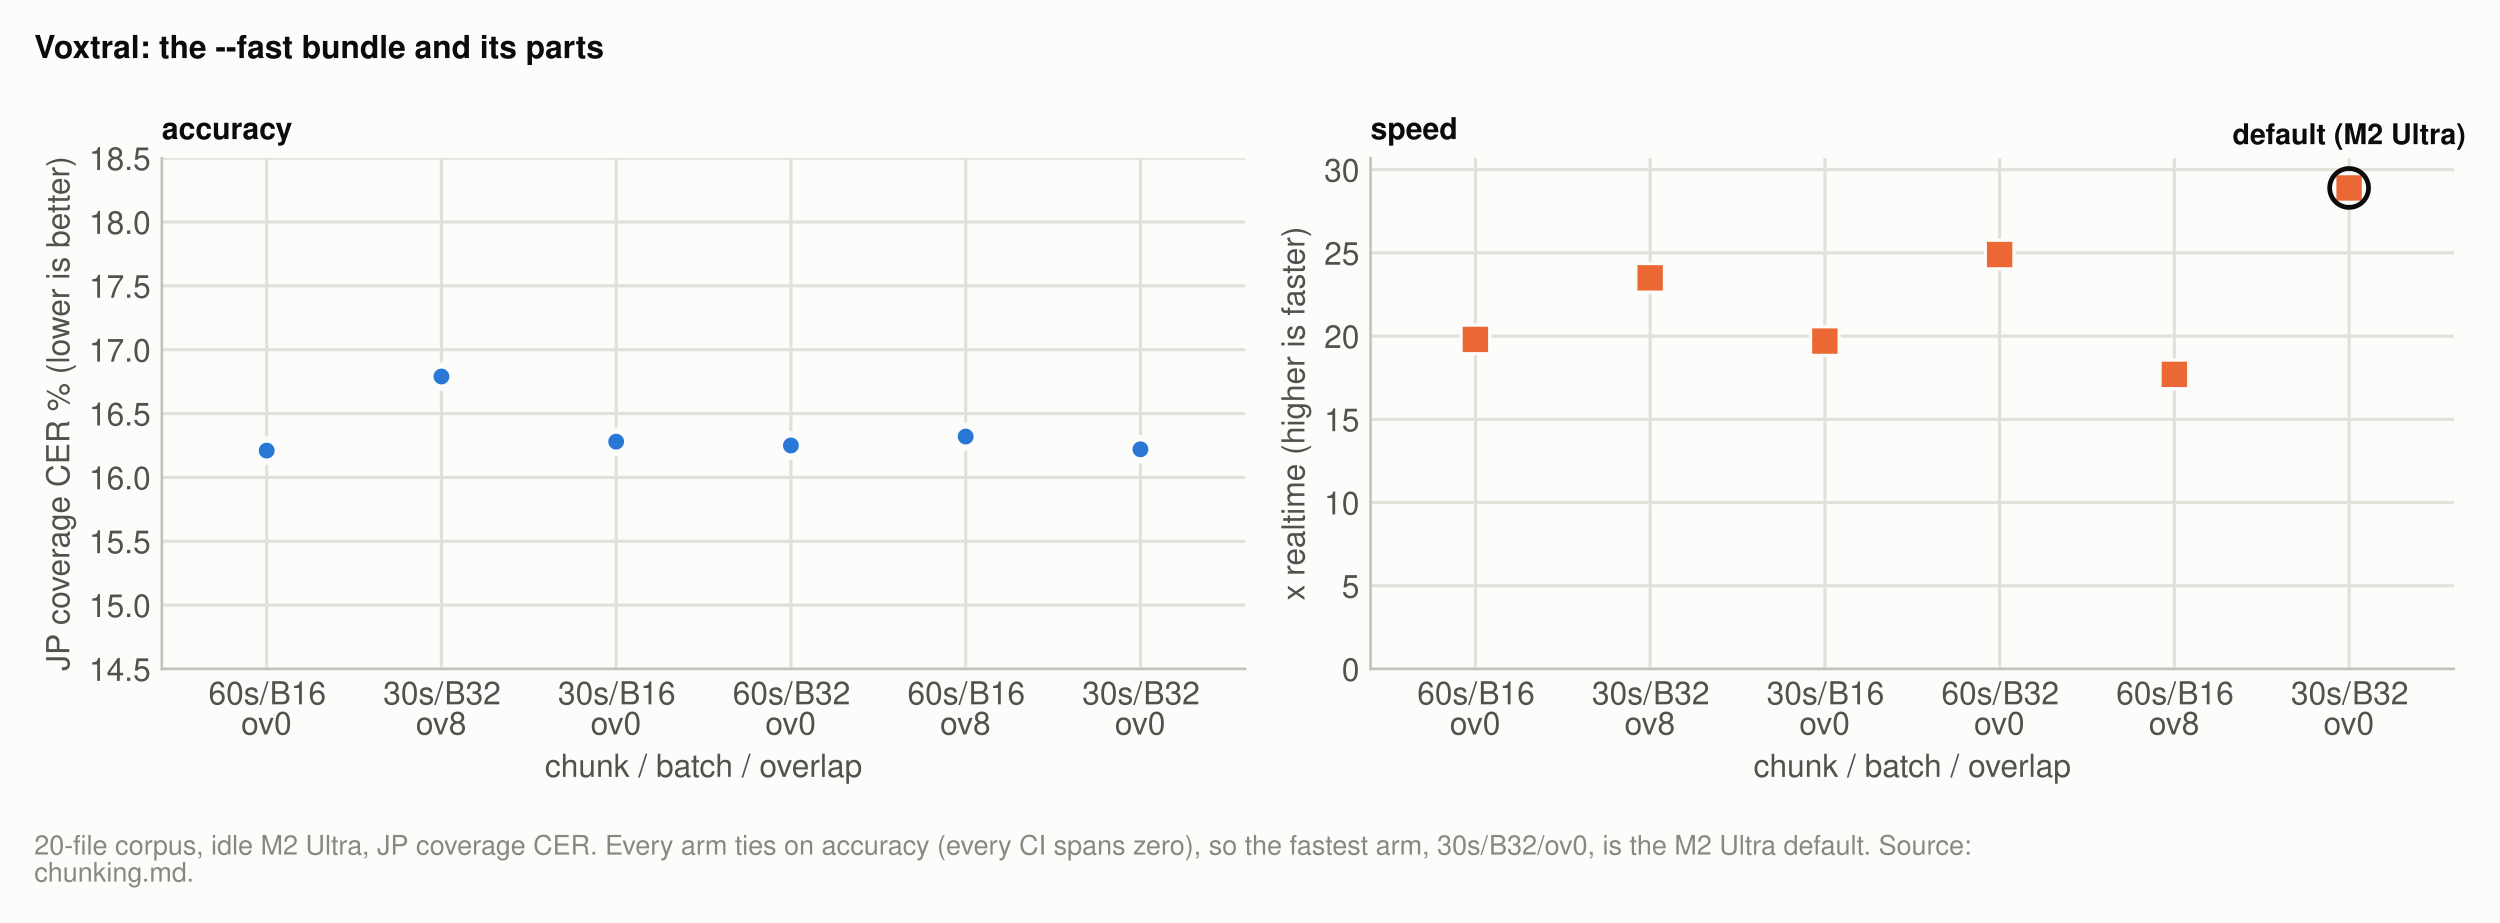
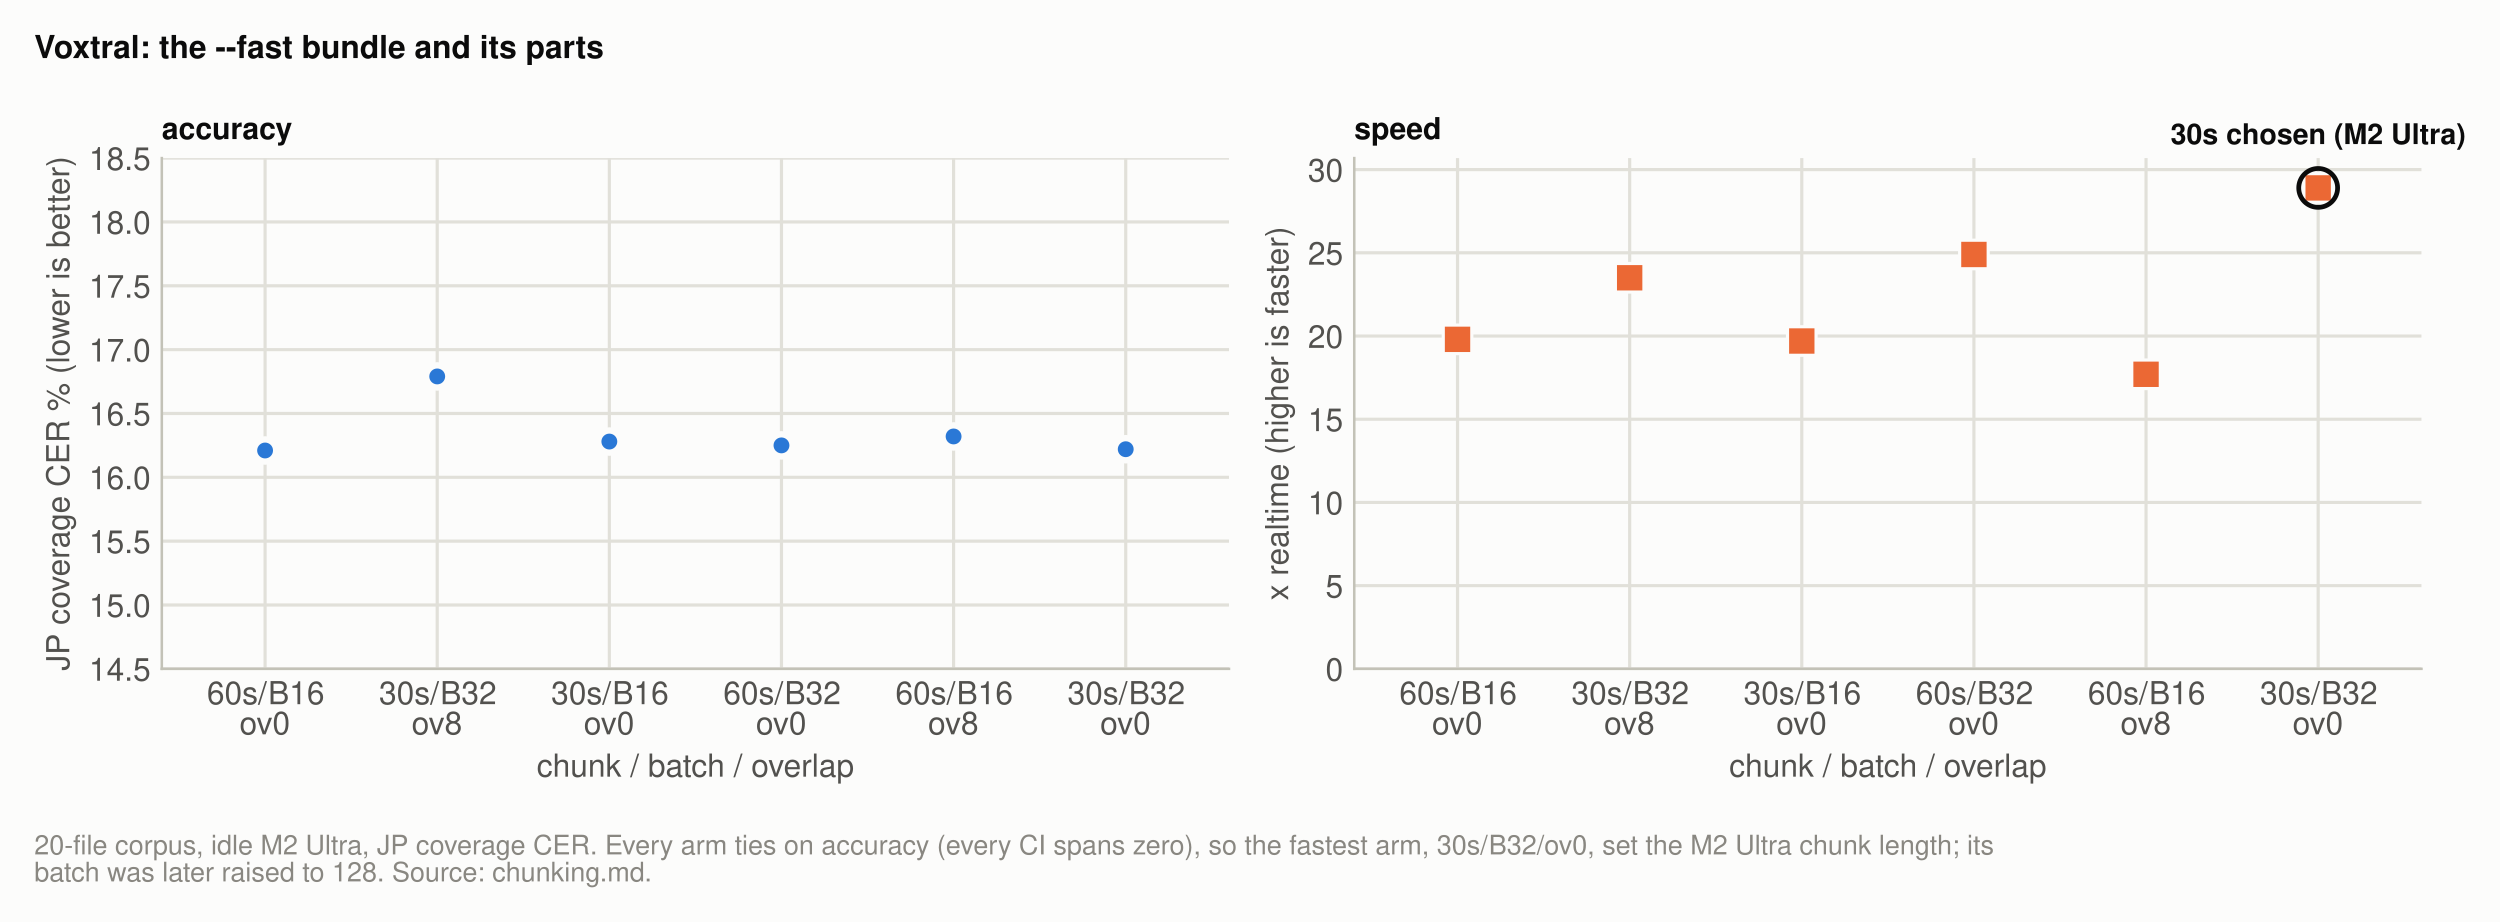
- <svg xmlns="http://www.w3.org/2000/svg" xmlns:xlink="http://www.w3.org/1999/xlink" width="787.79pt" height="290.618pt" viewBox="0 0 787.79 290.618" version="1.1">
+ <svg xmlns="http://www.w3.org/2000/svg" xmlns:xlink="http://www.w3.org/1999/xlink" width="787.959pt" height="290.618pt" viewBox="0 0 787.959 290.618" version="1.1">
  <defs>
    <style type="text/css">*{stroke-linejoin: round; stroke-linecap: butt}</style>
  </defs>
  <g id="figure_1">
    <g id="patch_1">
-       <path d="M 0 290.618  L 787.79 290.618  L 787.79 0  L 0 0  z " style="fill: #fcfcfb" />
+       <path d="M 0 290.618  L 787.959 290.618  L 787.959 0  L 0 0  z " style="fill: #fcfcfb" />
    </g>
    <g id="axes_1">
      <g id="patch_2">
-         <path d="M 51 210.806  L 392.4 210.806  L 392.4 49.83  L 51 49.83  z " style="fill: #fcfcfb" />
+         <path d="M 51 210.806  L 387.36 210.806  L 387.36 49.83  L 51 49.83  z " style="fill: #fcfcfb" />
      </g>
      <g id="matplotlib.axis_1">
        <g id="xtick_1">
          <g id="line2d_1">
-             <path d="M 84.039 210.806  L 84.039 49.83  " clip-path="url(#p42d3646cba)" style="fill: none; stroke: #e1e0d9; stroke-linecap: round" />
+             <path d="M 83.551 210.806  L 83.551 49.83  " clip-path="url(#peb85a527e9)" style="fill: none; stroke: #e1e0d9; stroke-linecap: round" />
          </g>
          <g id="line2d_2" />
          <g id="text_1">
-             <text style="font-size: 10px; font-family: 'Helvetica', 'Arial', 'DejaVu Sans'; fill: #52514e" transform="translate(65.69262 221.9548)">60s/B16</text>
-             <text style="font-size: 10px; font-family: 'Helvetica', 'Arial', 'DejaVu Sans'; fill: #52514e" transform="translate(75.97777 231.4519)">ov0</text>
+             <text style="font-size: 10px; font-family: 'Helvetica', 'Arial', 'DejaVu Sans'; fill: #52514e" transform="translate(65.20487 221.9548)">60s/B16</text>
+             <text style="font-size: 10px; font-family: 'Helvetica', 'Arial', 'DejaVu Sans'; fill: #52514e" transform="translate(75.49003 231.4519)">ov0</text>
          </g>
        </g>
        <g id="xtick_2">
          <g id="line2d_3">
-             <path d="M 139.103 210.806  L 139.103 49.83  " clip-path="url(#p42d3646cba)" style="fill: none; stroke: #e1e0d9; stroke-linecap: round" />
+             <path d="M 137.803 210.806  L 137.803 49.83  " clip-path="url(#peb85a527e9)" style="fill: none; stroke: #e1e0d9; stroke-linecap: round" />
          </g>
          <g id="line2d_4" />
          <g id="text_2">
-             <text style="font-size: 10px; font-family: 'Helvetica', 'Arial', 'DejaVu Sans'; fill: #52514e" transform="translate(120.7571 221.9548)">30s/B32</text>
-             <text style="font-size: 10px; font-family: 'Helvetica', 'Arial', 'DejaVu Sans'; fill: #52514e" transform="translate(131.0423 231.4519)">ov8</text>
+             <text style="font-size: 10px; font-family: 'Helvetica', 'Arial', 'DejaVu Sans'; fill: #52514e" transform="translate(119.4565 221.9548)">30s/B32</text>
+             <text style="font-size: 10px; font-family: 'Helvetica', 'Arial', 'DejaVu Sans'; fill: #52514e" transform="translate(129.7416 231.4519)">ov8</text>
          </g>
        </g>
        <g id="xtick_3">
          <g id="line2d_5">
-             <path d="M 194.168 210.806  L 194.168 49.83  " clip-path="url(#p42d3646cba)" style="fill: none; stroke: #e1e0d9; stroke-linecap: round" />
+             <path d="M 192.054 210.806  L 192.054 49.83  " clip-path="url(#peb85a527e9)" style="fill: none; stroke: #e1e0d9; stroke-linecap: round" />
          </g>
          <g id="line2d_6" />
          <g id="text_3">
-             <text style="font-size: 10px; font-family: 'Helvetica', 'Arial', 'DejaVu Sans'; fill: #52514e" transform="translate(175.8216 221.9548)">30s/B16</text>
-             <text style="font-size: 10px; font-family: 'Helvetica', 'Arial', 'DejaVu Sans'; fill: #52514e" transform="translate(186.1068 231.4519)">ov0</text>
+             <text style="font-size: 10px; font-family: 'Helvetica', 'Arial', 'DejaVu Sans'; fill: #52514e" transform="translate(173.7081 221.9548)">30s/B16</text>
+             <text style="font-size: 10px; font-family: 'Helvetica', 'Arial', 'DejaVu Sans'; fill: #52514e" transform="translate(183.9933 231.4519)">ov0</text>
          </g>
        </g>
        <g id="xtick_4">
          <g id="line2d_7">
-             <path d="M 249.232 210.806  L 249.232 49.83  " clip-path="url(#p42d3646cba)" style="fill: none; stroke: #e1e0d9; stroke-linecap: round" />
+             <path d="M 246.306 210.806  L 246.306 49.83  " clip-path="url(#peb85a527e9)" style="fill: none; stroke: #e1e0d9; stroke-linecap: round" />
          </g>
          <g id="line2d_8" />
          <g id="text_4">
-             <text style="font-size: 10px; font-family: 'Helvetica', 'Arial', 'DejaVu Sans'; fill: #52514e" transform="translate(230.8862 221.9548)">60s/B32</text>
-             <text style="font-size: 10px; font-family: 'Helvetica', 'Arial', 'DejaVu Sans'; fill: #52514e" transform="translate(241.1713 231.4519)">ov0</text>
+             <text style="font-size: 10px; font-family: 'Helvetica', 'Arial', 'DejaVu Sans'; fill: #52514e" transform="translate(227.9597 221.9548)">60s/B32</text>
+             <text style="font-size: 10px; font-family: 'Helvetica', 'Arial', 'DejaVu Sans'; fill: #52514e" transform="translate(238.2449 231.4519)">ov0</text>
          </g>
        </g>
        <g id="xtick_5">
          <g id="line2d_9">
-             <path d="M 304.297 210.806  L 304.297 49.83  " clip-path="url(#p42d3646cba)" style="fill: none; stroke: #e1e0d9; stroke-linecap: round" />
+             <path d="M 300.557 210.806  L 300.557 49.83  " clip-path="url(#peb85a527e9)" style="fill: none; stroke: #e1e0d9; stroke-linecap: round" />
          </g>
          <g id="line2d_10" />
          <g id="text_5">
-             <text style="font-size: 10px; font-family: 'Helvetica', 'Arial', 'DejaVu Sans'; fill: #52514e" transform="translate(285.9507 221.9548)">60s/B16</text>
-             <text style="font-size: 10px; font-family: 'Helvetica', 'Arial', 'DejaVu Sans'; fill: #52514e" transform="translate(296.2358 231.4519)">ov8</text>
+             <text style="font-size: 10px; font-family: 'Helvetica', 'Arial', 'DejaVu Sans'; fill: #52514e" transform="translate(282.2113 221.9548)">60s/B16</text>
+             <text style="font-size: 10px; font-family: 'Helvetica', 'Arial', 'DejaVu Sans'; fill: #52514e" transform="translate(292.4965 231.4519)">ov8</text>
          </g>
        </g>
        <g id="xtick_6">
          <g id="line2d_11">
-             <path d="M 359.361 210.806  L 359.361 49.83  " clip-path="url(#p42d3646cba)" style="fill: none; stroke: #e1e0d9; stroke-linecap: round" />
+             <path d="M 354.809 210.806  L 354.809 49.83  " clip-path="url(#peb85a527e9)" style="fill: none; stroke: #e1e0d9; stroke-linecap: round" />
          </g>
          <g id="line2d_12" />
          <g id="text_6">
-             <text style="font-size: 10px; font-family: 'Helvetica', 'Arial', 'DejaVu Sans'; fill: #52514e" transform="translate(341.0152 221.9548)">30s/B32</text>
-             <text style="font-size: 10px; font-family: 'Helvetica', 'Arial', 'DejaVu Sans'; fill: #52514e" transform="translate(351.3004 231.4519)">ov0</text>
+             <text style="font-size: 10px; font-family: 'Helvetica', 'Arial', 'DejaVu Sans'; fill: #52514e" transform="translate(336.4629 221.9548)">30s/B32</text>
+             <text style="font-size: 10px; font-family: 'Helvetica', 'Arial', 'DejaVu Sans'; fill: #52514e" transform="translate(346.7481 231.4519)">ov0</text>
          </g>
        </g>
        <g id="text_7">
-           <text style="font-size: 10px; font-family: 'Helvetica', 'Arial', 'DejaVu Sans'; text-anchor: middle; fill: #52514e" x="221.7" y="244.8" transform="rotate(-0 221.7 244.8)">chunk / batch / overlap</text>
+           <text style="font-size: 10px; font-family: 'Helvetica', 'Arial', 'DejaVu Sans'; text-anchor: middle; fill: #52514e" x="219.18" y="244.8" transform="rotate(-0 219.18 244.8)">chunk / batch / overlap</text>
        </g>
      </g>
      <g id="matplotlib.axis_2">
        <g id="ytick_1">
          <g id="line2d_13">
-             <path d="M 51 210.806  L 392.4 210.806  " clip-path="url(#p42d3646cba)" style="fill: none; stroke: #e1e0d9; stroke-linecap: round" />
+             <path d="M 51 210.806  L 387.36 210.806  " clip-path="url(#peb85a527e9)" style="fill: none; stroke: #e1e0d9; stroke-linecap: round" />
          </g>
          <g id="line2d_14" />
          <g id="text_8">
            <text style="font-size: 10px; font-family: 'Helvetica', 'Arial', 'DejaVu Sans'; text-anchor: end; fill: #52514e" x="47.5" y="214.556" transform="rotate(-0 47.5 214.5559)">14.5</text>
          </g>
        </g>
        <g id="ytick_2">
          <g id="line2d_15">
-             <path d="M 51 190.684  L 392.4 190.684  " clip-path="url(#p42d3646cba)" style="fill: none; stroke: #e1e0d9; stroke-linecap: round" />
+             <path d="M 51 190.684  L 387.36 190.684  " clip-path="url(#peb85a527e9)" style="fill: none; stroke: #e1e0d9; stroke-linecap: round" />
          </g>
          <g id="line2d_16" />
          <g id="text_9">
            <text style="font-size: 10px; font-family: 'Helvetica', 'Arial', 'DejaVu Sans'; text-anchor: end; fill: #52514e" x="47.5" y="194.434" transform="rotate(-0 47.5 194.4339)">15.0</text>
          </g>
        </g>
        <g id="ytick_3">
          <g id="line2d_17">
-             <path d="M 51 170.562  L 392.4 170.562  " clip-path="url(#p42d3646cba)" style="fill: none; stroke: #e1e0d9; stroke-linecap: round" />
+             <path d="M 51 170.562  L 387.36 170.562  " clip-path="url(#peb85a527e9)" style="fill: none; stroke: #e1e0d9; stroke-linecap: round" />
          </g>
          <g id="line2d_18" />
          <g id="text_10">
            <text style="font-size: 10px; font-family: 'Helvetica', 'Arial', 'DejaVu Sans'; text-anchor: end; fill: #52514e" x="47.5" y="174.312" transform="rotate(-0 47.5 174.3119)">15.5</text>
          </g>
        </g>
        <g id="ytick_4">
          <g id="line2d_19">
-             <path d="M 51 150.44  L 392.4 150.44  " clip-path="url(#p42d3646cba)" style="fill: none; stroke: #e1e0d9; stroke-linecap: round" />
+             <path d="M 51 150.44  L 387.36 150.44  " clip-path="url(#peb85a527e9)" style="fill: none; stroke: #e1e0d9; stroke-linecap: round" />
          </g>
          <g id="line2d_20" />
          <g id="text_11">
            <text style="font-size: 10px; font-family: 'Helvetica', 'Arial', 'DejaVu Sans'; text-anchor: end; fill: #52514e" x="47.5" y="154.19" transform="rotate(-0 47.5 154.1899)">16.0</text>
          </g>
        </g>
        <g id="ytick_5">
          <g id="line2d_21">
-             <path d="M 51 130.318  L 392.4 130.318  " clip-path="url(#p42d3646cba)" style="fill: none; stroke: #e1e0d9; stroke-linecap: round" />
+             <path d="M 51 130.318  L 387.36 130.318  " clip-path="url(#peb85a527e9)" style="fill: none; stroke: #e1e0d9; stroke-linecap: round" />
          </g>
          <g id="line2d_22" />
          <g id="text_12">
            <text style="font-size: 10px; font-family: 'Helvetica', 'Arial', 'DejaVu Sans'; text-anchor: end; fill: #52514e" x="47.5" y="134.068" transform="rotate(-0 47.5 134.0679)">16.5</text>
          </g>
        </g>
        <g id="ytick_6">
          <g id="line2d_23">
-             <path d="M 51 110.196  L 392.4 110.196  " clip-path="url(#p42d3646cba)" style="fill: none; stroke: #e1e0d9; stroke-linecap: round" />
+             <path d="M 51 110.196  L 387.36 110.196  " clip-path="url(#peb85a527e9)" style="fill: none; stroke: #e1e0d9; stroke-linecap: round" />
          </g>
          <g id="line2d_24" />
          <g id="text_13">
            <text style="font-size: 10px; font-family: 'Helvetica', 'Arial', 'DejaVu Sans'; text-anchor: end; fill: #52514e" x="47.5" y="113.946" transform="rotate(-0 47.5 113.9459)">17.0</text>
          </g>
        </g>
        <g id="ytick_7">
          <g id="line2d_25">
-             <path d="M 51 90.074  L 392.4 90.074  " clip-path="url(#p42d3646cba)" style="fill: none; stroke: #e1e0d9; stroke-linecap: round" />
+             <path d="M 51 90.074  L 387.36 90.074  " clip-path="url(#peb85a527e9)" style="fill: none; stroke: #e1e0d9; stroke-linecap: round" />
          </g>
          <g id="line2d_26" />
          <g id="text_14">
            <text style="font-size: 10px; font-family: 'Helvetica', 'Arial', 'DejaVu Sans'; text-anchor: end; fill: #52514e" x="47.5" y="93.824" transform="rotate(-0 47.5 93.82397)">17.5</text>
          </g>
        </g>
        <g id="ytick_8">
          <g id="line2d_27">
-             <path d="M 51 69.952  L 392.4 69.952  " clip-path="url(#p42d3646cba)" style="fill: none; stroke: #e1e0d9; stroke-linecap: round" />
+             <path d="M 51 69.952  L 387.36 69.952  " clip-path="url(#peb85a527e9)" style="fill: none; stroke: #e1e0d9; stroke-linecap: round" />
          </g>
          <g id="line2d_28" />
          <g id="text_15">
            <text style="font-size: 10px; font-family: 'Helvetica', 'Arial', 'DejaVu Sans'; text-anchor: end; fill: #52514e" x="47.5" y="73.702" transform="rotate(-0 47.5 73.70198)">18.0</text>
          </g>
        </g>
        <g id="ytick_9">
          <g id="line2d_29">
-             <path d="M 51 49.83  L 392.4 49.83  " clip-path="url(#p42d3646cba)" style="fill: none; stroke: #e1e0d9; stroke-linecap: round" />
+             <path d="M 51 49.83  L 387.36 49.83  " clip-path="url(#peb85a527e9)" style="fill: none; stroke: #e1e0d9; stroke-linecap: round" />
          </g>
          <g id="line2d_30" />
          <g id="text_16">
            <text style="font-size: 10px; font-family: 'Helvetica', 'Arial', 'DejaVu Sans'; text-anchor: end; fill: #52514e" x="47.5" y="53.58" transform="rotate(-0 47.5 53.58)">18.5</text>
          </g>
        </g>
        <g id="text_17">
          <text style="font-size: 10px; font-family: 'Helvetica', 'Arial', 'DejaVu Sans'; text-anchor: middle; fill: #52514e" x="21.827" y="130.318" transform="rotate(-90 21.82656 130.3179)">JP coverage CER % (lower is better)</text>
        </g>
      </g>
      <g id="patch_3">
        <path d="M 51 210.806  L 51 49.83  " style="fill: none; stroke: #c3c2b7; stroke-width: 0.8; stroke-linejoin: miter; stroke-linecap: square" />
      </g>
      <g id="patch_4">
-         <path d="M 51 210.806  L 392.4 210.806  " style="fill: none; stroke: #c3c2b7; stroke-width: 0.8; stroke-linejoin: miter; stroke-linecap: square" />
+         <path d="M 51 210.806  L 387.36 210.806  " style="fill: none; stroke: #c3c2b7; stroke-width: 0.8; stroke-linejoin: miter; stroke-linecap: square" />
      </g>
      <g id="line2d_31">
        <defs>
          <path id="me25996a3b5" d="M 0 3.5  C 0.928 3.5 1.819 3.131 2.475 2.475  C 3.131 1.819 3.5 0.928 3.5 0  C 3.5 -0.928 3.131 -1.819 2.475 -2.475  C 1.819 -3.131 0.928 -3.5 0 -3.5  C -0.928 -3.5 -1.819 -3.131 -2.475 -2.475  C -3.131 -1.819 -3.5 -0.928 -3.5 0  C -3.5 0.928 -3.131 1.819 -2.475 2.475  C -1.819 3.131 -0.928 3.5 0 3.5  z " style="stroke: #fcfcfb; stroke-width: 2" />
        </defs>
-         <g clip-path="url(#p42d3646cba)">
-           <use xlink:href="#me25996a3b5" x="84.039" y="141.989" style="fill: #2a78d6; stroke: #fcfcfb; stroke-width: 2" />
-           <use xlink:href="#me25996a3b5" x="139.103" y="118.647" style="fill: #2a78d6; stroke: #fcfcfb; stroke-width: 2" />
-           <use xlink:href="#me25996a3b5" x="194.168" y="139.172" style="fill: #2a78d6; stroke: #fcfcfb; stroke-width: 2" />
-           <use xlink:href="#me25996a3b5" x="249.232" y="140.379" style="fill: #2a78d6; stroke: #fcfcfb; stroke-width: 2" />
-           <use xlink:href="#me25996a3b5" x="304.297" y="137.562" style="fill: #2a78d6; stroke: #fcfcfb; stroke-width: 2" />
-           <use xlink:href="#me25996a3b5" x="359.361" y="141.586" style="fill: #2a78d6; stroke: #fcfcfb; stroke-width: 2" />
+         <g clip-path="url(#peb85a527e9)">
+           <use xlink:href="#me25996a3b5" x="83.551" y="141.989" style="fill: #2a78d6; stroke: #fcfcfb; stroke-width: 2" />
+           <use xlink:href="#me25996a3b5" x="137.803" y="118.647" style="fill: #2a78d6; stroke: #fcfcfb; stroke-width: 2" />
+           <use xlink:href="#me25996a3b5" x="192.054" y="139.172" style="fill: #2a78d6; stroke: #fcfcfb; stroke-width: 2" />
+           <use xlink:href="#me25996a3b5" x="246.306" y="140.379" style="fill: #2a78d6; stroke: #fcfcfb; stroke-width: 2" />
+           <use xlink:href="#me25996a3b5" x="300.557" y="137.562" style="fill: #2a78d6; stroke: #fcfcfb; stroke-width: 2" />
+           <use xlink:href="#me25996a3b5" x="354.809" y="141.586" style="fill: #2a78d6; stroke: #fcfcfb; stroke-width: 2" />
        </g>
      </g>
      <g id="text_18">
        <text style="font-weight: 700; font-size: 9.5px; font-family: 'Helvetica', 'Arial', 'DejaVu Sans'; text-anchor: start; fill: #0b0b0b" x="51" y="43.83" transform="rotate(-0 51 43.83)">accuracy</text>
      </g>
    </g>
    <g id="axes_2">
      <g id="patch_5">
-         <path d="M 431.88 210.806  L 773.28 210.806  L 773.28 49.83  L 431.88 49.83  z " style="fill: #fcfcfb" />
+         <path d="M 426.84 210.806  L 763.2 210.806  L 763.2 49.83  L 426.84 49.83  z " style="fill: #fcfcfb" />
      </g>
      <g id="matplotlib.axis_3">
        <g id="xtick_7">
          <g id="line2d_32">
-             <path d="M 464.919 210.806  L 464.919 49.83  " clip-path="url(#p48295ba824)" style="fill: none; stroke: #e1e0d9; stroke-linecap: round" />
+             <path d="M 459.391 210.806  L 459.391 49.83  " clip-path="url(#p4d3df28ea4)" style="fill: none; stroke: #e1e0d9; stroke-linecap: round" />
          </g>
          <g id="line2d_33" />
          <g id="text_19">
-             <text style="font-size: 10px; font-family: 'Helvetica', 'Arial', 'DejaVu Sans'; fill: #52514e" transform="translate(446.5726 221.9548)">60s/B16</text>
-             <text style="font-size: 10px; font-family: 'Helvetica', 'Arial', 'DejaVu Sans'; fill: #52514e" transform="translate(456.8578 231.4519)">ov0</text>
+             <text style="font-size: 10px; font-family: 'Helvetica', 'Arial', 'DejaVu Sans'; fill: #52514e" transform="translate(441.0449 221.9548)">60s/B16</text>
+             <text style="font-size: 10px; font-family: 'Helvetica', 'Arial', 'DejaVu Sans'; fill: #52514e" transform="translate(451.33 231.4519)">ov0</text>
          </g>
        </g>
        <g id="xtick_8">
          <g id="line2d_34">
-             <path d="M 519.983 210.806  L 519.983 49.83  " clip-path="url(#p48295ba824)" style="fill: none; stroke: #e1e0d9; stroke-linecap: round" />
+             <path d="M 513.643 210.806  L 513.643 49.83  " clip-path="url(#p4d3df28ea4)" style="fill: none; stroke: #e1e0d9; stroke-linecap: round" />
          </g>
          <g id="line2d_35" />
          <g id="text_20">
-             <text style="font-size: 10px; font-family: 'Helvetica', 'Arial', 'DejaVu Sans'; fill: #52514e" transform="translate(501.6371 221.9548)">30s/B32</text>
-             <text style="font-size: 10px; font-family: 'Helvetica', 'Arial', 'DejaVu Sans'; fill: #52514e" transform="translate(511.9223 231.4519)">ov8</text>
+             <text style="font-size: 10px; font-family: 'Helvetica', 'Arial', 'DejaVu Sans'; fill: #52514e" transform="translate(495.2965 221.9548)">30s/B32</text>
+             <text style="font-size: 10px; font-family: 'Helvetica', 'Arial', 'DejaVu Sans'; fill: #52514e" transform="translate(505.5816 231.4519)">ov8</text>
          </g>
        </g>
        <g id="xtick_9">
          <g id="line2d_36">
-             <path d="M 575.048 210.806  L 575.048 49.83  " clip-path="url(#p48295ba824)" style="fill: none; stroke: #e1e0d9; stroke-linecap: round" />
+             <path d="M 567.894 210.806  L 567.894 49.83  " clip-path="url(#p4d3df28ea4)" style="fill: none; stroke: #e1e0d9; stroke-linecap: round" />
          </g>
          <g id="line2d_37" />
          <g id="text_21">
-             <text style="font-size: 10px; font-family: 'Helvetica', 'Arial', 'DejaVu Sans'; fill: #52514e" transform="translate(556.7016 221.9548)">30s/B16</text>
-             <text style="font-size: 10px; font-family: 'Helvetica', 'Arial', 'DejaVu Sans'; fill: #52514e" transform="translate(566.9868 231.4519)">ov0</text>
+             <text style="font-size: 10px; font-family: 'Helvetica', 'Arial', 'DejaVu Sans'; fill: #52514e" transform="translate(549.5481 221.9548)">30s/B16</text>
+             <text style="font-size: 10px; font-family: 'Helvetica', 'Arial', 'DejaVu Sans'; fill: #52514e" transform="translate(559.8333 231.4519)">ov0</text>
          </g>
        </g>
        <g id="xtick_10">
          <g id="line2d_38">
-             <path d="M 630.112 210.806  L 630.112 49.83  " clip-path="url(#p48295ba824)" style="fill: none; stroke: #e1e0d9; stroke-linecap: round" />
+             <path d="M 622.146 210.806  L 622.146 49.83  " clip-path="url(#p4d3df28ea4)" style="fill: none; stroke: #e1e0d9; stroke-linecap: round" />
          </g>
          <g id="line2d_39" />
          <g id="text_22">
-             <text style="font-size: 10px; font-family: 'Helvetica', 'Arial', 'DejaVu Sans'; fill: #52514e" transform="translate(611.7662 221.9548)">60s/B32</text>
-             <text style="font-size: 10px; font-family: 'Helvetica', 'Arial', 'DejaVu Sans'; fill: #52514e" transform="translate(622.0513 231.4519)">ov0</text>
+             <text style="font-size: 10px; font-family: 'Helvetica', 'Arial', 'DejaVu Sans'; fill: #52514e" transform="translate(603.7997 221.9548)">60s/B32</text>
+             <text style="font-size: 10px; font-family: 'Helvetica', 'Arial', 'DejaVu Sans'; fill: #52514e" transform="translate(614.0849 231.4519)">ov0</text>
          </g>
        </g>
        <g id="xtick_11">
          <g id="line2d_40">
-             <path d="M 685.177 210.806  L 685.177 49.83  " clip-path="url(#p48295ba824)" style="fill: none; stroke: #e1e0d9; stroke-linecap: round" />
+             <path d="M 676.397 210.806  L 676.397 49.83  " clip-path="url(#p4d3df28ea4)" style="fill: none; stroke: #e1e0d9; stroke-linecap: round" />
          </g>
          <g id="line2d_41" />
          <g id="text_23">
-             <text style="font-size: 10px; font-family: 'Helvetica', 'Arial', 'DejaVu Sans'; fill: #52514e" transform="translate(666.8307 221.9548)">60s/B16</text>
-             <text style="font-size: 10px; font-family: 'Helvetica', 'Arial', 'DejaVu Sans'; fill: #52514e" transform="translate(677.1158 231.4519)">ov8</text>
+             <text style="font-size: 10px; font-family: 'Helvetica', 'Arial', 'DejaVu Sans'; fill: #52514e" transform="translate(658.0513 221.9548)">60s/B16</text>
+             <text style="font-size: 10px; font-family: 'Helvetica', 'Arial', 'DejaVu Sans'; fill: #52514e" transform="translate(668.3365 231.4519)">ov8</text>
          </g>
        </g>
        <g id="xtick_12">
          <g id="line2d_42">
-             <path d="M 740.241 210.806  L 740.241 49.83  " clip-path="url(#p48295ba824)" style="fill: none; stroke: #e1e0d9; stroke-linecap: round" />
+             <path d="M 730.649 210.806  L 730.649 49.83  " clip-path="url(#p4d3df28ea4)" style="fill: none; stroke: #e1e0d9; stroke-linecap: round" />
          </g>
          <g id="line2d_43" />
          <g id="text_24">
-             <text style="font-size: 10px; font-family: 'Helvetica', 'Arial', 'DejaVu Sans'; fill: #52514e" transform="translate(721.8952 221.9548)">30s/B32</text>
-             <text style="font-size: 10px; font-family: 'Helvetica', 'Arial', 'DejaVu Sans'; fill: #52514e" transform="translate(732.1804 231.4519)">ov0</text>
+             <text style="font-size: 10px; font-family: 'Helvetica', 'Arial', 'DejaVu Sans'; fill: #52514e" transform="translate(712.3029 221.9548)">30s/B32</text>
+             <text style="font-size: 10px; font-family: 'Helvetica', 'Arial', 'DejaVu Sans'; fill: #52514e" transform="translate(722.5881 231.4519)">ov0</text>
          </g>
        </g>
        <g id="text_25">
-           <text style="font-size: 10px; font-family: 'Helvetica', 'Arial', 'DejaVu Sans'; text-anchor: middle; fill: #52514e" x="602.58" y="244.8" transform="rotate(-0 602.58 244.8)">chunk / batch / overlap</text>
+           <text style="font-size: 10px; font-family: 'Helvetica', 'Arial', 'DejaVu Sans'; text-anchor: middle; fill: #52514e" x="595.02" y="244.8" transform="rotate(-0 595.02 244.8)">chunk / batch / overlap</text>
        </g>
      </g>
      <g id="matplotlib.axis_4">
        <g id="ytick_10">
          <g id="line2d_44">
-             <path d="M 431.88 210.806  L 773.28 210.806  " clip-path="url(#p48295ba824)" style="fill: none; stroke: #e1e0d9; stroke-linecap: round" />
+             <path d="M 426.84 210.806  L 763.2 210.806  " clip-path="url(#p4d3df28ea4)" style="fill: none; stroke: #e1e0d9; stroke-linecap: round" />
          </g>
          <g id="line2d_45" />
          <g id="text_26">
-             <text style="font-size: 10px; font-family: 'Helvetica', 'Arial', 'DejaVu Sans'; text-anchor: end; fill: #52514e" x="428.38" y="214.556" transform="rotate(-0 428.38 214.5559)">0</text>
+             <text style="font-size: 10px; font-family: 'Helvetica', 'Arial', 'DejaVu Sans'; text-anchor: end; fill: #52514e" x="423.34" y="214.556" transform="rotate(-0 423.34 214.5559)">0</text>
          </g>
        </g>
        <g id="ytick_11">
          <g id="line2d_46">
-             <path d="M 431.88 184.581  L 773.28 184.581  " clip-path="url(#p48295ba824)" style="fill: none; stroke: #e1e0d9; stroke-linecap: round" />
+             <path d="M 426.84 184.581  L 763.2 184.581  " clip-path="url(#p4d3df28ea4)" style="fill: none; stroke: #e1e0d9; stroke-linecap: round" />
          </g>
          <g id="line2d_47" />
          <g id="text_27">
-             <text style="font-size: 10px; font-family: 'Helvetica', 'Arial', 'DejaVu Sans'; text-anchor: end; fill: #52514e" x="428.38" y="188.331" transform="rotate(-0 428.38 188.3315)">5</text>
+             <text style="font-size: 10px; font-family: 'Helvetica', 'Arial', 'DejaVu Sans'; text-anchor: end; fill: #52514e" x="423.34" y="188.331" transform="rotate(-0 423.34 188.3315)">5</text>
          </g>
        </g>
        <g id="ytick_12">
          <g id="line2d_48">
-             <path d="M 431.88 158.357  L 773.28 158.357  " clip-path="url(#p48295ba824)" style="fill: none; stroke: #e1e0d9; stroke-linecap: round" />
+             <path d="M 426.84 158.357  L 763.2 158.357  " clip-path="url(#p4d3df28ea4)" style="fill: none; stroke: #e1e0d9; stroke-linecap: round" />
          </g>
          <g id="line2d_49" />
          <g id="text_28">
-             <text style="font-size: 10px; font-family: 'Helvetica', 'Arial', 'DejaVu Sans'; text-anchor: end; fill: #52514e" x="428.38" y="162.107" transform="rotate(-0 428.38 162.1071)">10</text>
+             <text style="font-size: 10px; font-family: 'Helvetica', 'Arial', 'DejaVu Sans'; text-anchor: end; fill: #52514e" x="423.34" y="162.107" transform="rotate(-0 423.34 162.1071)">10</text>
          </g>
        </g>
        <g id="ytick_13">
          <g id="line2d_50">
-             <path d="M 431.88 132.133  L 773.28 132.133  " clip-path="url(#p48295ba824)" style="fill: none; stroke: #e1e0d9; stroke-linecap: round" />
+             <path d="M 426.84 132.133  L 763.2 132.133  " clip-path="url(#p4d3df28ea4)" style="fill: none; stroke: #e1e0d9; stroke-linecap: round" />
          </g>
          <g id="line2d_51" />
          <g id="text_29">
-             <text style="font-size: 10px; font-family: 'Helvetica', 'Arial', 'DejaVu Sans'; text-anchor: end; fill: #52514e" x="428.38" y="135.883" transform="rotate(-0 428.38 135.8827)">15</text>
+             <text style="font-size: 10px; font-family: 'Helvetica', 'Arial', 'DejaVu Sans'; text-anchor: end; fill: #52514e" x="423.34" y="135.883" transform="rotate(-0 423.34 135.8827)">15</text>
          </g>
        </g>
        <g id="ytick_14">
          <g id="line2d_52">
-             <path d="M 431.88 105.908  L 773.28 105.908  " clip-path="url(#p48295ba824)" style="fill: none; stroke: #e1e0d9; stroke-linecap: round" />
+             <path d="M 426.84 105.908  L 763.2 105.908  " clip-path="url(#p4d3df28ea4)" style="fill: none; stroke: #e1e0d9; stroke-linecap: round" />
          </g>
          <g id="line2d_53" />
          <g id="text_30">
-             <text style="font-size: 10px; font-family: 'Helvetica', 'Arial', 'DejaVu Sans'; text-anchor: end; fill: #52514e" x="428.38" y="109.658" transform="rotate(-0 428.38 109.6583)">20</text>
+             <text style="font-size: 10px; font-family: 'Helvetica', 'Arial', 'DejaVu Sans'; text-anchor: end; fill: #52514e" x="423.34" y="109.658" transform="rotate(-0 423.34 109.6583)">20</text>
          </g>
        </g>
        <g id="ytick_15">
          <g id="line2d_54">
-             <path d="M 431.88 79.684  L 773.28 79.684  " clip-path="url(#p48295ba824)" style="fill: none; stroke: #e1e0d9; stroke-linecap: round" />
+             <path d="M 426.84 79.684  L 763.2 79.684  " clip-path="url(#p4d3df28ea4)" style="fill: none; stroke: #e1e0d9; stroke-linecap: round" />
          </g>
          <g id="line2d_55" />
          <g id="text_31">
-             <text style="font-size: 10px; font-family: 'Helvetica', 'Arial', 'DejaVu Sans'; text-anchor: end; fill: #52514e" x="428.38" y="83.434" transform="rotate(-0 428.38 83.43386)">25</text>
+             <text style="font-size: 10px; font-family: 'Helvetica', 'Arial', 'DejaVu Sans'; text-anchor: end; fill: #52514e" x="423.34" y="83.434" transform="rotate(-0 423.34 83.43386)">25</text>
          </g>
        </g>
        <g id="ytick_16">
          <g id="line2d_56">
-             <path d="M 431.88 53.459  L 773.28 53.459  " clip-path="url(#p48295ba824)" style="fill: none; stroke: #e1e0d9; stroke-linecap: round" />
+             <path d="M 426.84 53.459  L 763.2 53.459  " clip-path="url(#p4d3df28ea4)" style="fill: none; stroke: #e1e0d9; stroke-linecap: round" />
          </g>
          <g id="line2d_57" />
          <g id="text_32">
-             <text style="font-size: 10px; font-family: 'Helvetica', 'Arial', 'DejaVu Sans'; text-anchor: end; fill: #52514e" x="428.38" y="57.209" transform="rotate(-0 428.38 57.20946)">30</text>
+             <text style="font-size: 10px; font-family: 'Helvetica', 'Arial', 'DejaVu Sans'; text-anchor: end; fill: #52514e" x="423.34" y="57.209" transform="rotate(-0 423.34 57.20946)">30</text>
          </g>
        </g>
        <g id="text_33">
-           <text style="font-size: 10px; font-family: 'Helvetica', 'Arial', 'DejaVu Sans'; text-anchor: middle; fill: #52514e" x="411.046" y="130.318" transform="rotate(-90 411.0456 130.3179)">x realtime (higher is faster)</text>
+           <text style="font-size: 10px; font-family: 'Helvetica', 'Arial', 'DejaVu Sans'; text-anchor: middle; fill: #52514e" x="406.006" y="130.318" transform="rotate(-90 406.0056 130.3179)">x realtime (higher is faster)</text>
        </g>
      </g>
      <g id="patch_6">
-         <path d="M 431.88 210.806  L 431.88 49.83  " style="fill: none; stroke: #c3c2b7; stroke-width: 0.8; stroke-linejoin: miter; stroke-linecap: square" />
+         <path d="M 426.84 210.806  L 426.84 49.83  " style="fill: none; stroke: #c3c2b7; stroke-width: 0.8; stroke-linejoin: miter; stroke-linecap: square" />
      </g>
      <g id="patch_7">
-         <path d="M 431.88 210.806  L 773.28 210.806  " style="fill: none; stroke: #c3c2b7; stroke-width: 0.8; stroke-linejoin: miter; stroke-linecap: square" />
+         <path d="M 426.84 210.806  L 763.2 210.806  " style="fill: none; stroke: #c3c2b7; stroke-width: 0.8; stroke-linejoin: miter; stroke-linecap: square" />
      </g>
      <g id="line2d_58">
        <defs>
          <path id="m1132983ee9" d="M -4.5 4.5  L 4.5 4.5  L 4.5 -4.5  L -4.5 -4.5  z " style="stroke: #fcfcfb; stroke-linejoin: miter" />
        </defs>
-         <g clip-path="url(#p48295ba824)">
-           <use xlink:href="#m1132983ee9" x="464.919" y="106.957" style="fill: #eb6834; stroke: #fcfcfb; stroke-linejoin: miter" />
-           <use xlink:href="#m1132983ee9" x="519.983" y="87.551" style="fill: #eb6834; stroke: #fcfcfb; stroke-linejoin: miter" />
-           <use xlink:href="#m1132983ee9" x="575.048" y="107.482" style="fill: #eb6834; stroke: #fcfcfb; stroke-linejoin: miter" />
-           <use xlink:href="#m1132983ee9" x="630.112" y="80.208" style="fill: #eb6834; stroke: #fcfcfb; stroke-linejoin: miter" />
-           <use xlink:href="#m1132983ee9" x="685.177" y="117.971" style="fill: #eb6834; stroke: #fcfcfb; stroke-linejoin: miter" />
-           <use xlink:href="#m1132983ee9" x="740.241" y="59.229" style="fill: #eb6834; stroke: #fcfcfb; stroke-linejoin: miter" />
+         <g clip-path="url(#p4d3df28ea4)">
+           <use xlink:href="#m1132983ee9" x="459.391" y="106.957" style="fill: #eb6834; stroke: #fcfcfb; stroke-linejoin: miter" />
+           <use xlink:href="#m1132983ee9" x="513.643" y="87.551" style="fill: #eb6834; stroke: #fcfcfb; stroke-linejoin: miter" />
+           <use xlink:href="#m1132983ee9" x="567.894" y="107.482" style="fill: #eb6834; stroke: #fcfcfb; stroke-linejoin: miter" />
+           <use xlink:href="#m1132983ee9" x="622.146" y="80.208" style="fill: #eb6834; stroke: #fcfcfb; stroke-linejoin: miter" />
+           <use xlink:href="#m1132983ee9" x="676.397" y="117.971" style="fill: #eb6834; stroke: #fcfcfb; stroke-linejoin: miter" />
+           <use xlink:href="#m1132983ee9" x="730.649" y="59.229" style="fill: #eb6834; stroke: #fcfcfb; stroke-linejoin: miter" />
        </g>
      </g>
      <g id="text_34">
-         <text style="font-weight: 700; font-size: 9px; font-family: 'Helvetica', 'Arial', 'DejaVu Sans'; text-anchor: middle; fill: #0b0b0b" x="740.241" y="45.413" transform="rotate(-0 740.2413 45.41336)">default (M2 Ultra)</text>
+         <text style="font-weight: 700; font-size: 9px; font-family: 'Helvetica', 'Arial', 'DejaVu Sans'; text-anchor: middle; fill: #0b0b0b" x="730.649" y="45.413" transform="rotate(-0 730.649 45.41336)">30s chosen (M2 Ultra)</text>
      </g>
      <g id="text_35">
-         <text style="font-weight: 700; font-size: 9.5px; font-family: 'Helvetica', 'Arial', 'DejaVu Sans'; text-anchor: start; fill: #0b0b0b" x="431.88" y="43.83" transform="rotate(-0 431.88 43.83)">speed</text>
+         <text style="font-weight: 700; font-size: 9.5px; font-family: 'Helvetica', 'Arial', 'DejaVu Sans'; text-anchor: start; fill: #0b0b0b" x="426.84" y="43.83" transform="rotate(-0 426.84 43.83)">speed</text>
      </g>
      <g id="PathCollection_1">
-         <path d="M 740.241 65.353  C 741.865 65.353 743.423 64.707 744.571 63.559  C 745.72 62.411 746.365 60.853 746.365 59.229  C 746.365 57.605 745.72 56.047 744.571 54.899  C 743.423 53.75 741.865 53.105 740.241 53.105  C 738.617 53.105 737.06 53.75 735.911 54.899  C 734.763 56.047 734.118 57.605 734.118 59.229  C 734.118 60.853 734.763 62.411 735.911 63.559  C 737.06 64.707 738.617 65.353 740.241 65.353  L 740.241 65.353  z " clip-path="url(#p48295ba824)" style="fill: none; stroke: #0b0b0b; stroke-width: 1.5" />
+         <path d="M 730.649 65.353  C 732.273 65.353 733.831 64.707 734.979 63.559  C 736.128 62.411 736.773 60.853 736.773 59.229  C 736.773 57.605 736.128 56.047 734.979 54.899  C 733.831 53.75 732.273 53.105 730.649 53.105  C 729.025 53.105 727.467 53.75 726.319 54.899  C 725.171 56.047 724.525 57.605 724.525 59.229  C 724.525 60.853 725.171 62.411 726.319 63.559  C 727.467 64.707 729.025 65.353 730.649 65.353  L 730.649 65.353  z " clip-path="url(#p4d3df28ea4)" style="fill: none; stroke: #0b0b0b; stroke-width: 1.5" />
      </g>
    </g>
    <g id="text_36">
      <text style="font-weight: 700; font-size: 10px; font-family: 'Helvetica', 'Arial', 'DejaVu Sans'; text-anchor: start; fill: #0b0b0b" x="10.8" y="18.3" transform="rotate(-0 10.8 18.3)">Voxtral: the --fast bundle and its parts</text>
    </g>
    <g id="text_37">
-       <text style="font-size: 8.5px; font-family: 'Helvetica', 'Arial', 'DejaVu Sans'; fill: #898781" transform="translate(10.8 269.3016)">20-file corpus, idle M2 Ultra, JP coverage CER. Every arm ties on accuracy (every CI spans zero), so the fastest arm, 30s/B32/ov0, is the M2 Ultra default. Source:</text>
-       <text style="font-size: 8.5px; font-family: 'Helvetica', 'Arial', 'DejaVu Sans'; fill: #898781" transform="translate(10.8 277.8104)">chunking.md.</text>
+       <text style="font-size: 8.5px; font-family: 'Helvetica', 'Arial', 'DejaVu Sans'; fill: #898781" transform="translate(10.8 269.3016)">20-file corpus, idle M2 Ultra, JP coverage CER. Every arm ties on accuracy (every CI spans zero), so the fastest arm, 30s/B32/ov0, set the M2 Ultra chunk length; its</text>
+       <text style="font-size: 8.5px; font-family: 'Helvetica', 'Arial', 'DejaVu Sans'; fill: #898781" transform="translate(10.8 277.8104)">batch was later raised to 128. Source: chunking.md.</text>
    </g>
  </g>
  <defs>
-     <clipPath id="p42d3646cba">
-       <rect x="51" y="49.83" width="341.4" height="160.976" />
+     <clipPath id="peb85a527e9">
+       <rect x="51" y="49.83" width="336.36" height="160.976" />
    </clipPath>
-     <clipPath id="p48295ba824">
-       <rect x="431.88" y="49.83" width="341.4" height="160.976" />
+     <clipPath id="p4d3df28ea4">
+       <rect x="426.84" y="49.83" width="336.36" height="160.976" />
    </clipPath>
  </defs>
</svg>
